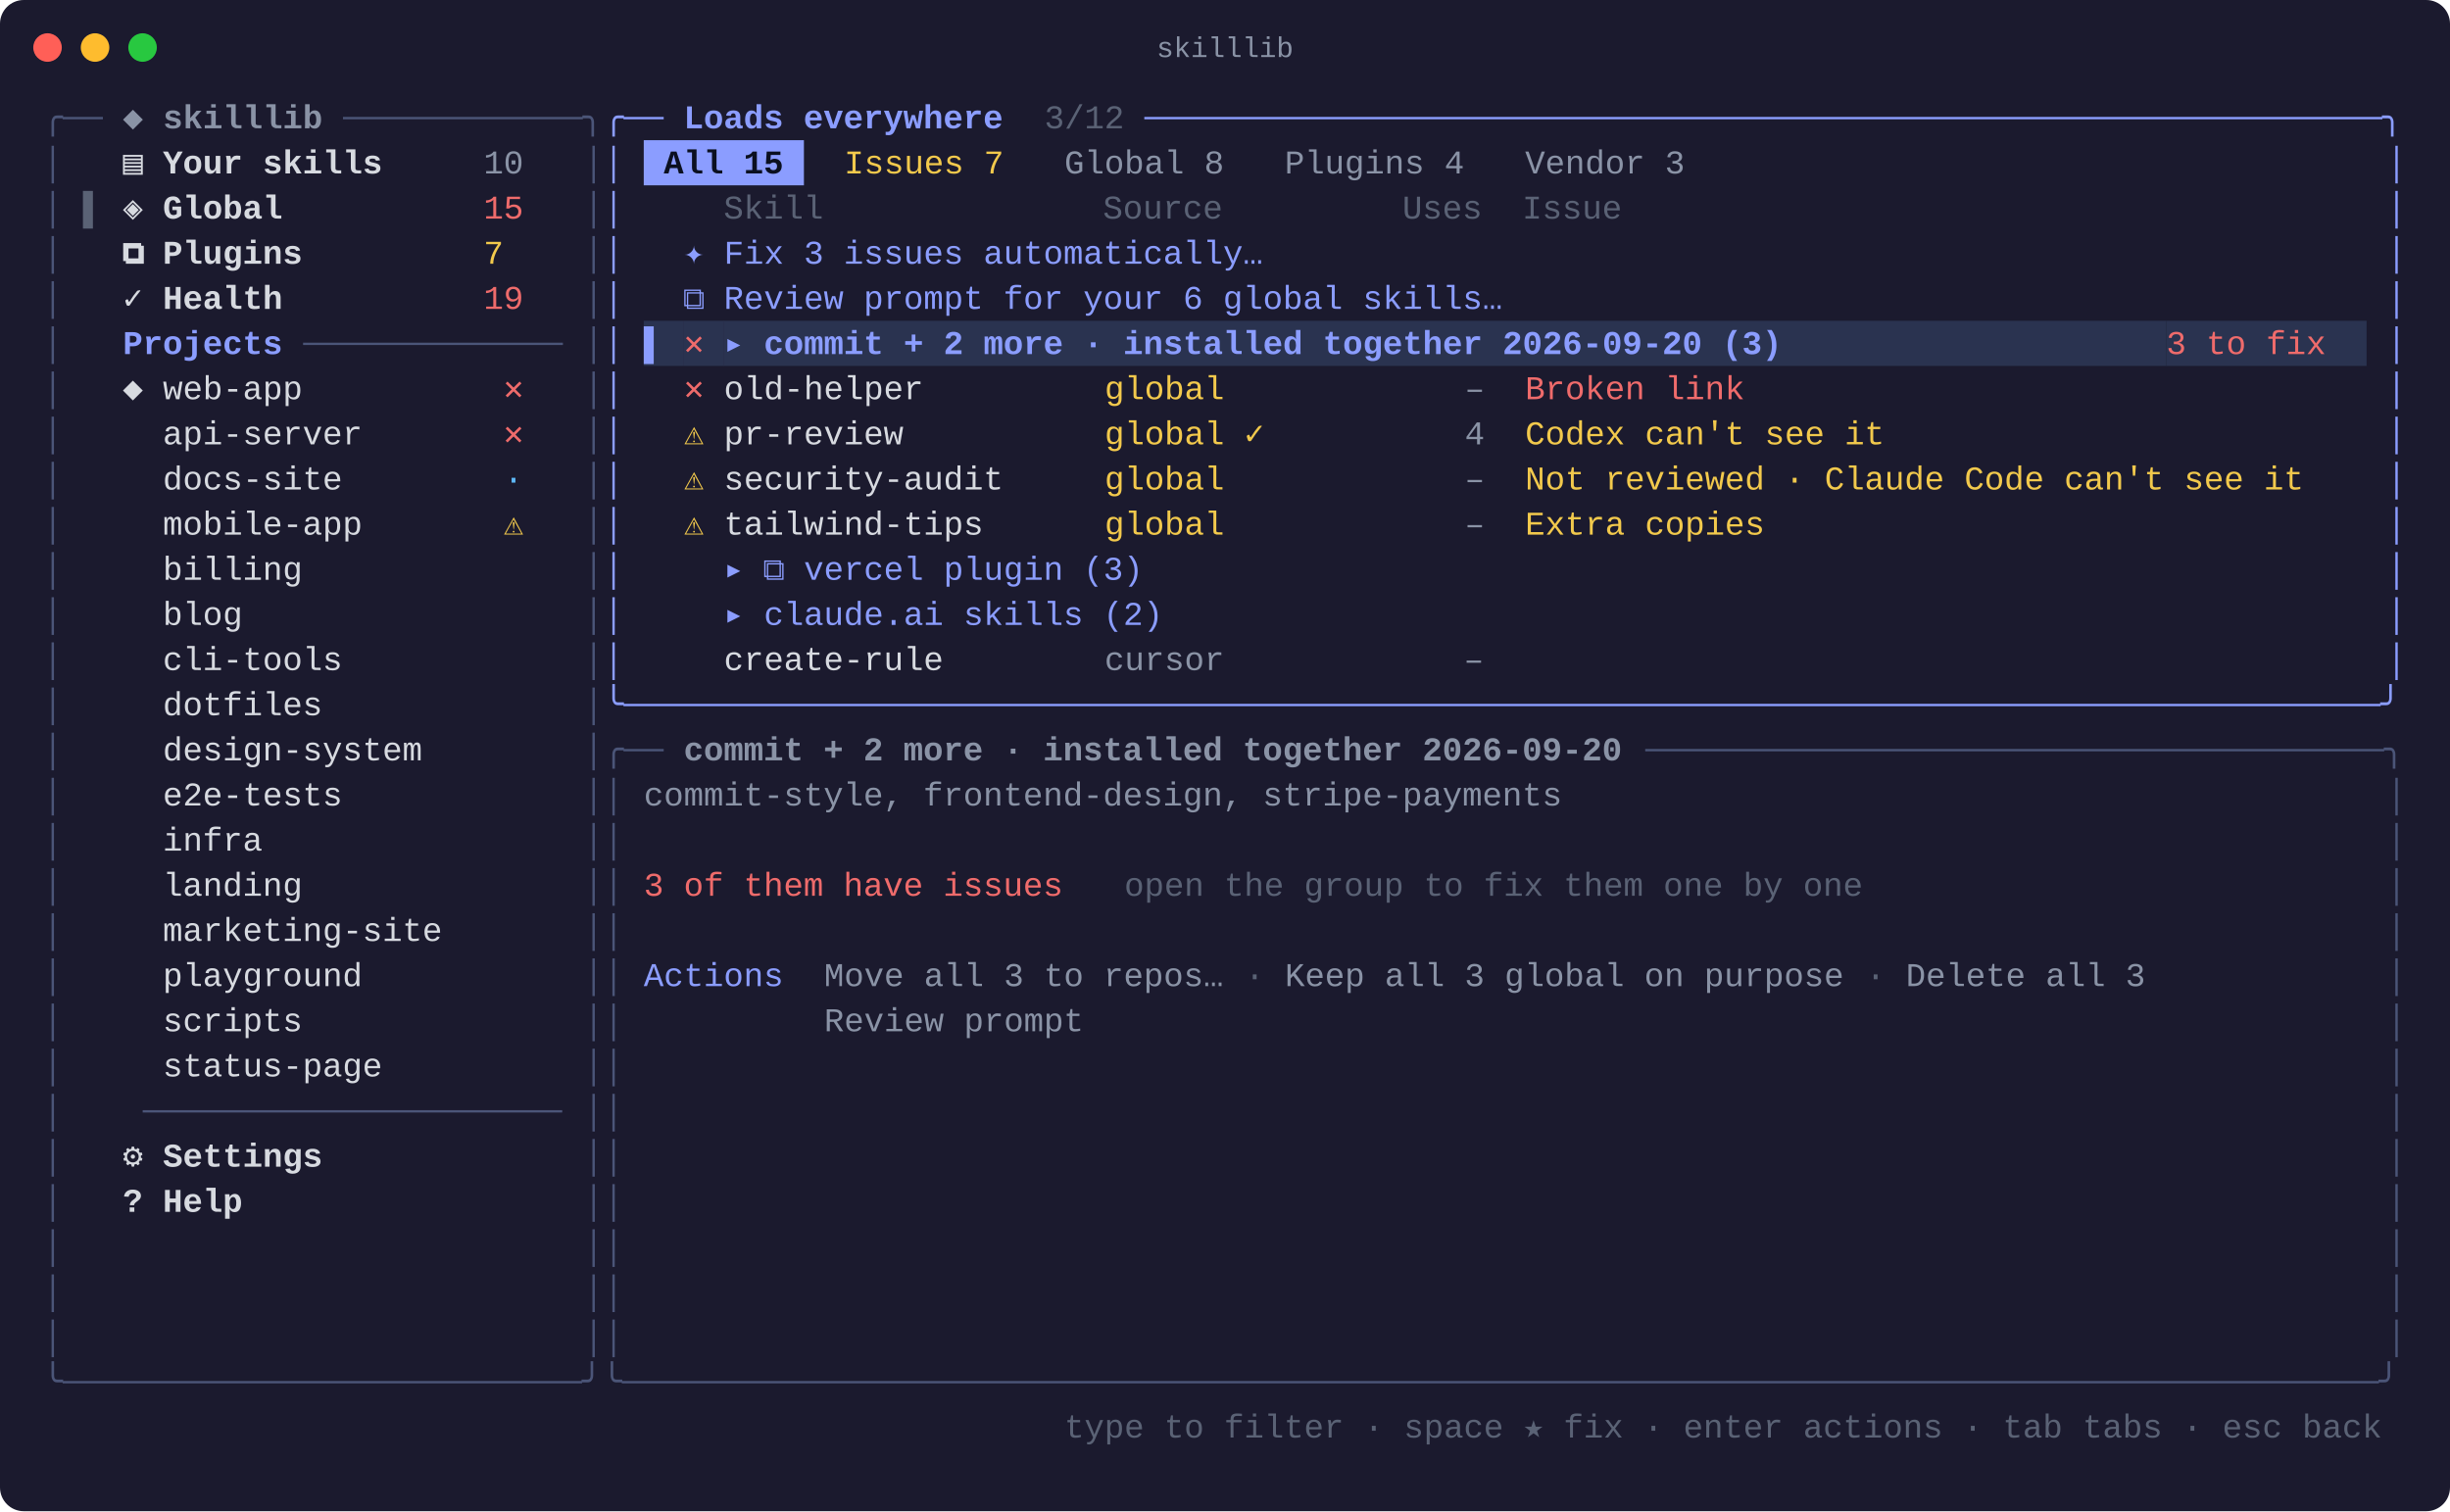
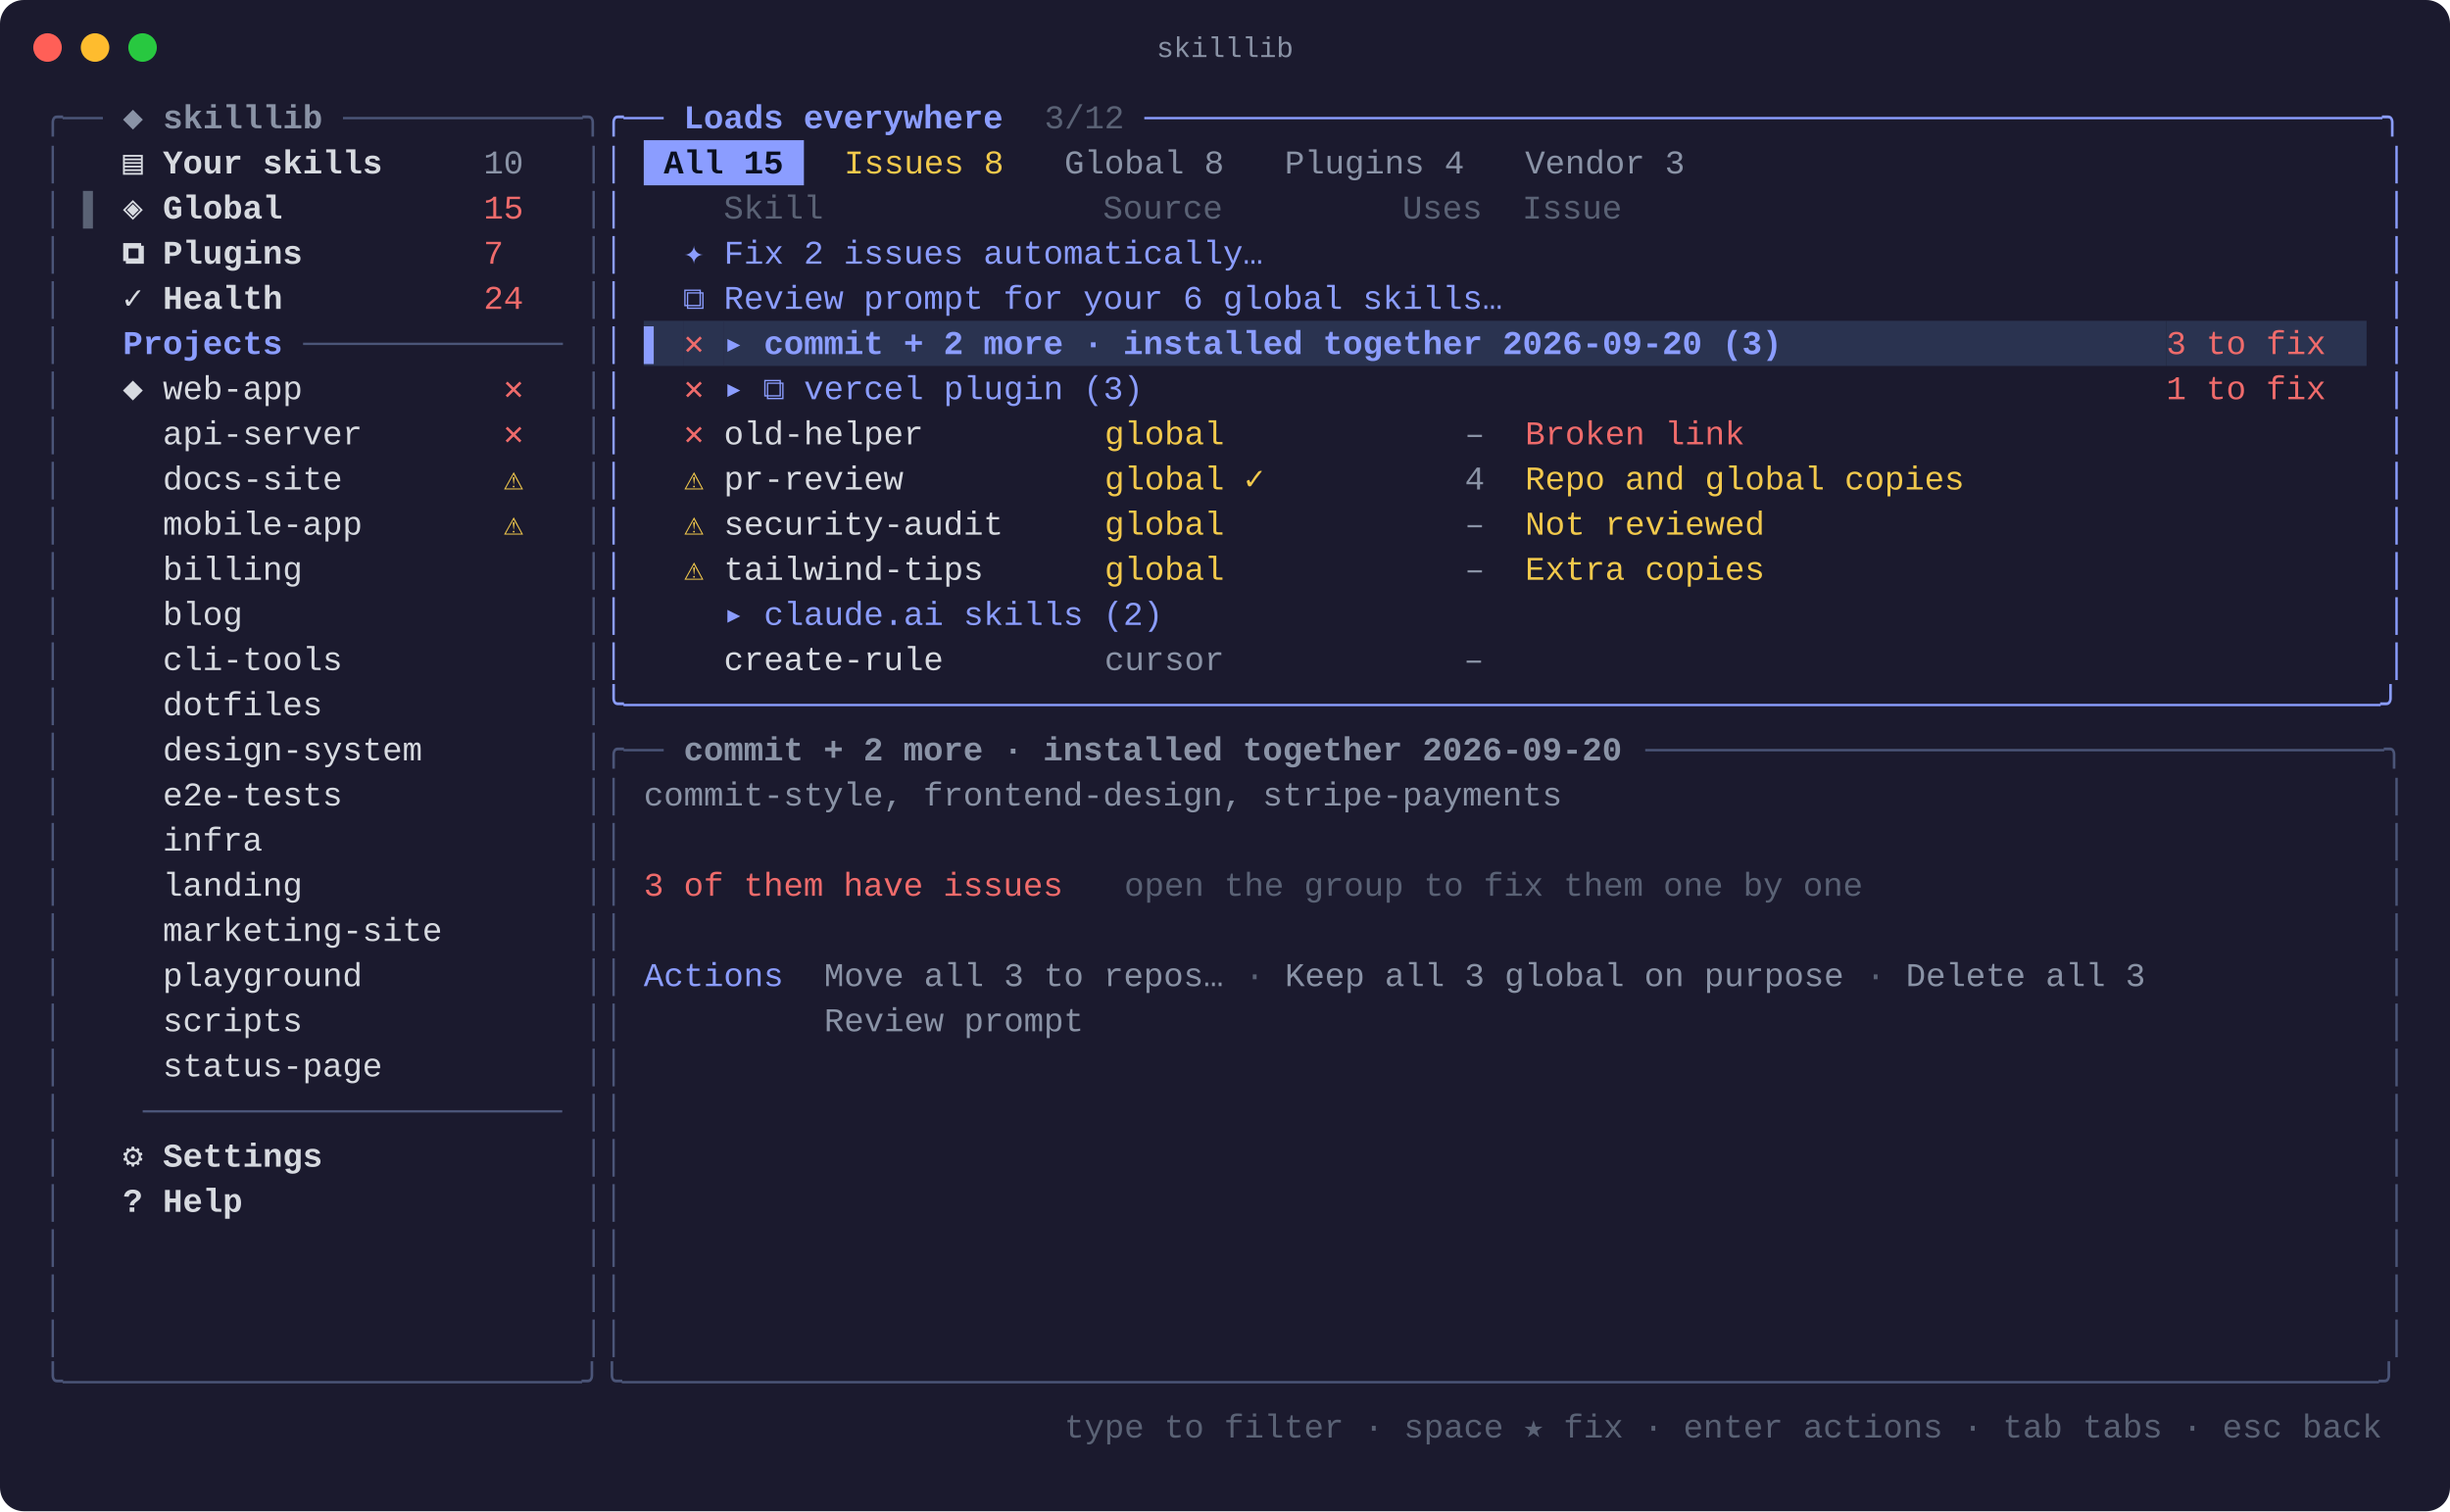
<svg xmlns="http://www.w3.org/2000/svg" width="1031" height="636" viewBox="0 0 1031 636" font-family="SFMono-Regular, Menlo, Consolas, 'Liberation Mono', monospace" font-size="14">
  <rect width="1031" height="636" rx="10" fill="#1b1a2e" />
  <circle cx="20" cy="20" r="6" fill="#ff5f57" />
  <circle cx="40" cy="20" r="6" fill="#febc2e" />
  <circle cx="60" cy="20" r="6" fill="#28c840" />
  <text x="515.5" y="24" fill="#8a93a6" font-size="12" text-anchor="middle">skilllib</text>
  <text x="18.0" y="54.0" fill="#4b5578" xml:space="preserve" textLength="25.3" lengthAdjust="spacingAndGlyphs">╭──</text>
  <text x="43.3" y="54.0" fill="#8a93a6" font-weight="bold" xml:space="preserve" textLength="101.2" lengthAdjust="spacingAndGlyphs"> ◆ skilllib </text>
  <text x="144.4" y="54.0" fill="#4b5578" xml:space="preserve" textLength="109.6" lengthAdjust="spacingAndGlyphs">────────────╮</text>
  <text x="254.0" y="54.0" fill="#8b9dff" xml:space="preserve" textLength="25.3" lengthAdjust="spacingAndGlyphs">╭──</text>
  <text x="279.3" y="54.0" fill="#8b9dff" font-weight="bold" xml:space="preserve" textLength="151.7" lengthAdjust="spacingAndGlyphs"> Loads everywhere </text>
  <text x="431.1" y="54.0" fill="#5a6275" xml:space="preserve" textLength="50.6" lengthAdjust="spacingAndGlyphs"> 3/12 </text>
  <text x="481.6" y="54.0" fill="#8b9dff" xml:space="preserve" textLength="531.1" lengthAdjust="spacingAndGlyphs">──────────────────────────────────────────────────────────────╮</text>
  <text x="18.0" y="73.0" fill="#4b5578" xml:space="preserve" textLength="8.4" lengthAdjust="spacingAndGlyphs">│</text>
  <text x="51.7" y="73.0" fill="#d7dae0" font-weight="bold" xml:space="preserve" textLength="151.7" lengthAdjust="spacingAndGlyphs">▤ Your skills     </text>
  <text x="203.5" y="73.0" fill="#8a93a6" xml:space="preserve" textLength="33.7" lengthAdjust="spacingAndGlyphs">10  </text>
  <text x="245.6" y="73.0" fill="#4b5578" xml:space="preserve" textLength="8.4" lengthAdjust="spacingAndGlyphs">│</text>
  <text x="254.0" y="73.0" fill="#8b9dff" xml:space="preserve" textLength="8.4" lengthAdjust="spacingAndGlyphs">│</text>
  <rect x="270.9" y="59.0" width="67.4" height="19" fill="#8b9dff" />
  <text x="270.9" y="73.0" fill="#0b1020" font-weight="bold" xml:space="preserve" textLength="67.4" lengthAdjust="spacingAndGlyphs"> All 15 </text>
-   <text x="346.8" y="73.0" fill="#f2c94c" xml:space="preserve" textLength="84.3" lengthAdjust="spacingAndGlyphs"> Issues 7 </text>
+   <text x="346.8" y="73.0" fill="#f2c94c" xml:space="preserve" textLength="84.3" lengthAdjust="spacingAndGlyphs"> Issues 8 </text>
  <text x="439.5" y="73.0" fill="#8a93a6" xml:space="preserve" textLength="84.3" lengthAdjust="spacingAndGlyphs"> Global 8 </text>
  <text x="532.2" y="73.0" fill="#8a93a6" xml:space="preserve" textLength="92.7" lengthAdjust="spacingAndGlyphs"> Plugins 4 </text>
  <text x="633.4" y="73.0" fill="#8a93a6" xml:space="preserve" textLength="84.3" lengthAdjust="spacingAndGlyphs"> Vendor 3 </text>
  <text x="1004.3" y="73.0" fill="#8b9dff" xml:space="preserve" textLength="8.4" lengthAdjust="spacingAndGlyphs">│</text>
  <text x="18.0" y="92.0" fill="#4b5578" xml:space="preserve" textLength="8.4" lengthAdjust="spacingAndGlyphs">│</text>
  <text x="34.9" y="92.0" fill="#5a6275" xml:space="preserve" textLength="16.9" lengthAdjust="spacingAndGlyphs">▌ </text>
  <text x="51.7" y="92.0" fill="#d7dae0" font-weight="bold" xml:space="preserve" textLength="151.7" lengthAdjust="spacingAndGlyphs">◈ Global          </text>
  <text x="203.5" y="92.0" fill="#ef6b6b" xml:space="preserve" textLength="33.7" lengthAdjust="spacingAndGlyphs">15  </text>
  <text x="245.6" y="92.0" fill="#4b5578" xml:space="preserve" textLength="8.4" lengthAdjust="spacingAndGlyphs">│</text>
  <text x="254.0" y="92.0" fill="#8b9dff" xml:space="preserve" textLength="8.4" lengthAdjust="spacingAndGlyphs">│</text>
  <text x="270.9" y="92.0" fill="#5a6275" xml:space="preserve" textLength="725.0" lengthAdjust="spacingAndGlyphs">    Skill              Source         Uses  Issue                                     </text>
  <text x="1004.3" y="92.0" fill="#8b9dff" xml:space="preserve" textLength="8.4" lengthAdjust="spacingAndGlyphs">│</text>
  <text x="18.0" y="111.0" fill="#4b5578" xml:space="preserve" textLength="8.4" lengthAdjust="spacingAndGlyphs">│</text>
  <text x="51.7" y="111.0" fill="#d7dae0" font-weight="bold" xml:space="preserve" textLength="151.7" lengthAdjust="spacingAndGlyphs">⧉ Plugins         </text>
-   <text x="203.5" y="111.0" fill="#f2c94c" xml:space="preserve" textLength="33.7" lengthAdjust="spacingAndGlyphs">7   </text>
+   <text x="203.5" y="111.0" fill="#ef6b6b" xml:space="preserve" textLength="33.7" lengthAdjust="spacingAndGlyphs">7   </text>
  <text x="245.6" y="111.0" fill="#4b5578" xml:space="preserve" textLength="8.4" lengthAdjust="spacingAndGlyphs">│</text>
  <text x="254.0" y="111.0" fill="#8b9dff" xml:space="preserve" textLength="8.4" lengthAdjust="spacingAndGlyphs">│</text>
-   <text x="287.8" y="111.0" fill="#8b9dff" xml:space="preserve" textLength="708.1" lengthAdjust="spacingAndGlyphs">✦ Fix 3 issues automatically…                                                       </text>
+   <text x="287.8" y="111.0" fill="#8b9dff" xml:space="preserve" textLength="708.1" lengthAdjust="spacingAndGlyphs">✦ Fix 2 issues automatically…                                                       </text>
  <text x="1004.3" y="111.0" fill="#8b9dff" xml:space="preserve" textLength="8.4" lengthAdjust="spacingAndGlyphs">│</text>
  <text x="18.0" y="130.0" fill="#4b5578" xml:space="preserve" textLength="8.4" lengthAdjust="spacingAndGlyphs">│</text>
  <text x="51.7" y="130.0" fill="#d7dae0" font-weight="bold" xml:space="preserve" textLength="151.7" lengthAdjust="spacingAndGlyphs">✓ Health          </text>
-   <text x="203.5" y="130.0" fill="#ef6b6b" xml:space="preserve" textLength="33.7" lengthAdjust="spacingAndGlyphs">19  </text>
+   <text x="203.5" y="130.0" fill="#ef6b6b" xml:space="preserve" textLength="33.7" lengthAdjust="spacingAndGlyphs">24  </text>
  <text x="245.6" y="130.0" fill="#4b5578" xml:space="preserve" textLength="8.4" lengthAdjust="spacingAndGlyphs">│</text>
  <text x="254.0" y="130.0" fill="#8b9dff" xml:space="preserve" textLength="8.4" lengthAdjust="spacingAndGlyphs">│</text>
  <text x="287.8" y="130.0" fill="#8b9dff" xml:space="preserve" textLength="708.1" lengthAdjust="spacingAndGlyphs">⧉ Review prompt for your 6 global skills…                                           </text>
  <text x="1004.3" y="130.0" fill="#8b9dff" xml:space="preserve" textLength="8.4" lengthAdjust="spacingAndGlyphs">│</text>
  <text x="18.0" y="149.0" fill="#4b5578" xml:space="preserve" textLength="8.4" lengthAdjust="spacingAndGlyphs">│</text>
  <text x="34.9" y="149.0" fill="#8b9dff" font-weight="bold" xml:space="preserve" textLength="92.7" lengthAdjust="spacingAndGlyphs">  Projects </text>
  <text x="127.6" y="149.0" fill="#4b5578" xml:space="preserve" textLength="109.6" lengthAdjust="spacingAndGlyphs">─────────────</text>
  <text x="245.6" y="149.0" fill="#4b5578" xml:space="preserve" textLength="8.4" lengthAdjust="spacingAndGlyphs">│</text>
  <text x="254.0" y="149.0" fill="#8b9dff" xml:space="preserve" textLength="8.4" lengthAdjust="spacingAndGlyphs">│</text>
  <rect x="270.9" y="135.0" width="16.9" height="19" fill="#2a3350" />
  <text x="270.9" y="149.0" fill="#8b9dff" xml:space="preserve" textLength="16.9" lengthAdjust="spacingAndGlyphs">▌ </text>
  <rect x="287.8" y="135.0" width="16.9" height="19" fill="#2a3350" />
  <text x="287.8" y="149.0" fill="#ef6b6b" xml:space="preserve" textLength="16.9" lengthAdjust="spacingAndGlyphs">✕ </text>
  <rect x="304.6" y="135.0" width="607.0" height="19" fill="#2a3350" />
  <text x="304.6" y="149.0" fill="#8b9dff" font-weight="bold" xml:space="preserve" textLength="607.0" lengthAdjust="spacingAndGlyphs">▸ commit + 2 more · installed together 2026-09-20 (3)                   </text>
  <rect x="911.6" y="135.0" width="84.3" height="19" fill="#2a3350" />
  <text x="911.6" y="149.0" fill="#ef6b6b" xml:space="preserve" textLength="84.3" lengthAdjust="spacingAndGlyphs">3 to fix  </text>
  <text x="1004.3" y="149.0" fill="#8b9dff" xml:space="preserve" textLength="8.4" lengthAdjust="spacingAndGlyphs">│</text>
  <text x="18.0" y="168.0" fill="#4b5578" xml:space="preserve" textLength="8.4" lengthAdjust="spacingAndGlyphs">│</text>
  <text x="51.7" y="168.0" fill="#d7dae0" xml:space="preserve" textLength="160.2" lengthAdjust="spacingAndGlyphs">◆ web-app          </text>
  <text x="211.9" y="168.0" fill="#ef6b6b" xml:space="preserve" textLength="25.3" lengthAdjust="spacingAndGlyphs">✕  </text>
  <text x="245.6" y="168.0" fill="#4b5578" xml:space="preserve" textLength="8.4" lengthAdjust="spacingAndGlyphs">│</text>
  <text x="254.0" y="168.0" fill="#8b9dff" xml:space="preserve" textLength="8.4" lengthAdjust="spacingAndGlyphs">│</text>
  <text x="287.8" y="168.0" fill="#ef6b6b" xml:space="preserve" textLength="16.9" lengthAdjust="spacingAndGlyphs">✕ </text>
-   <text x="304.6" y="168.0" fill="#d7dae0" xml:space="preserve" textLength="160.2" lengthAdjust="spacingAndGlyphs">old-helper         </text>
-   <text x="464.8" y="168.0" fill="#f2c94c" xml:space="preserve" textLength="118.0" lengthAdjust="spacingAndGlyphs">global        </text>
-   <text x="582.8" y="168.0" fill="#8a93a6" xml:space="preserve" textLength="50.6" lengthAdjust="spacingAndGlyphs">    – </text>
-   <text x="633.4" y="168.0" fill="#ef6b6b" xml:space="preserve" textLength="362.5" lengthAdjust="spacingAndGlyphs"> Broken link                               </text>
+   <text x="304.6" y="168.0" fill="#8b9dff" xml:space="preserve" textLength="607.0" lengthAdjust="spacingAndGlyphs">▸ ⧉ vercel plugin (3)                                                   </text>
+   <text x="911.6" y="168.0" fill="#ef6b6b" xml:space="preserve" textLength="84.3" lengthAdjust="spacingAndGlyphs">1 to fix  </text>
  <text x="1004.3" y="168.0" fill="#8b9dff" xml:space="preserve" textLength="8.4" lengthAdjust="spacingAndGlyphs">│</text>
  <text x="18.0" y="187.0" fill="#4b5578" xml:space="preserve" textLength="8.4" lengthAdjust="spacingAndGlyphs">│</text>
  <text x="51.7" y="187.0" fill="#d7dae0" xml:space="preserve" textLength="160.2" lengthAdjust="spacingAndGlyphs">  api-server       </text>
  <text x="211.9" y="187.0" fill="#ef6b6b" xml:space="preserve" textLength="25.3" lengthAdjust="spacingAndGlyphs">✕  </text>
  <text x="245.6" y="187.0" fill="#4b5578" xml:space="preserve" textLength="8.4" lengthAdjust="spacingAndGlyphs">│</text>
  <text x="254.0" y="187.0" fill="#8b9dff" xml:space="preserve" textLength="8.4" lengthAdjust="spacingAndGlyphs">│</text>
-   <text x="287.8" y="187.0" fill="#f2c94c" xml:space="preserve" textLength="16.9" lengthAdjust="spacingAndGlyphs">⚠ </text>
-   <text x="304.6" y="187.0" fill="#d7dae0" xml:space="preserve" textLength="160.2" lengthAdjust="spacingAndGlyphs">pr-review          </text>
-   <text x="464.8" y="187.0" fill="#f2c94c" xml:space="preserve" textLength="118.0" lengthAdjust="spacingAndGlyphs">global ✓      </text>
-   <text x="582.8" y="187.0" fill="#8a93a6" xml:space="preserve" textLength="50.6" lengthAdjust="spacingAndGlyphs">    4 </text>
-   <text x="633.4" y="187.0" fill="#f2c94c" xml:space="preserve" textLength="362.5" lengthAdjust="spacingAndGlyphs"> Codex can't see it                        </text>
+   <text x="287.8" y="187.0" fill="#ef6b6b" xml:space="preserve" textLength="16.9" lengthAdjust="spacingAndGlyphs">✕ </text>
+   <text x="304.6" y="187.0" fill="#d7dae0" xml:space="preserve" textLength="160.2" lengthAdjust="spacingAndGlyphs">old-helper         </text>
+   <text x="464.8" y="187.0" fill="#f2c94c" xml:space="preserve" textLength="118.0" lengthAdjust="spacingAndGlyphs">global        </text>
+   <text x="582.8" y="187.0" fill="#8a93a6" xml:space="preserve" textLength="50.6" lengthAdjust="spacingAndGlyphs">    – </text>
+   <text x="633.4" y="187.0" fill="#ef6b6b" xml:space="preserve" textLength="362.5" lengthAdjust="spacingAndGlyphs"> Broken link                               </text>
  <text x="1004.3" y="187.0" fill="#8b9dff" xml:space="preserve" textLength="8.4" lengthAdjust="spacingAndGlyphs">│</text>
  <text x="18.0" y="206.0" fill="#4b5578" xml:space="preserve" textLength="8.4" lengthAdjust="spacingAndGlyphs">│</text>
  <text x="51.7" y="206.0" fill="#d7dae0" xml:space="preserve" textLength="160.2" lengthAdjust="spacingAndGlyphs">  docs-site        </text>
-   <text x="211.9" y="206.0" fill="#5eb8f7" xml:space="preserve" textLength="25.3" lengthAdjust="spacingAndGlyphs">·  </text>
+   <text x="211.9" y="206.0" fill="#f2c94c" xml:space="preserve" textLength="25.3" lengthAdjust="spacingAndGlyphs">⚠  </text>
  <text x="245.6" y="206.0" fill="#4b5578" xml:space="preserve" textLength="8.4" lengthAdjust="spacingAndGlyphs">│</text>
  <text x="254.0" y="206.0" fill="#8b9dff" xml:space="preserve" textLength="8.4" lengthAdjust="spacingAndGlyphs">│</text>
  <text x="287.8" y="206.0" fill="#f2c94c" xml:space="preserve" textLength="16.9" lengthAdjust="spacingAndGlyphs">⚠ </text>
-   <text x="304.6" y="206.0" fill="#d7dae0" xml:space="preserve" textLength="160.2" lengthAdjust="spacingAndGlyphs">security-audit     </text>
-   <text x="464.8" y="206.0" fill="#f2c94c" xml:space="preserve" textLength="118.0" lengthAdjust="spacingAndGlyphs">global        </text>
-   <text x="582.8" y="206.0" fill="#8a93a6" xml:space="preserve" textLength="50.6" lengthAdjust="spacingAndGlyphs">    – </text>
-   <text x="633.4" y="206.0" fill="#f2c94c" xml:space="preserve" textLength="362.5" lengthAdjust="spacingAndGlyphs"> Not reviewed · Claude Code can't see it   </text>
+   <text x="304.6" y="206.0" fill="#d7dae0" xml:space="preserve" textLength="160.2" lengthAdjust="spacingAndGlyphs">pr-review          </text>
+   <text x="464.8" y="206.0" fill="#f2c94c" xml:space="preserve" textLength="118.0" lengthAdjust="spacingAndGlyphs">global ✓      </text>
+   <text x="582.8" y="206.0" fill="#8a93a6" xml:space="preserve" textLength="50.6" lengthAdjust="spacingAndGlyphs">    4 </text>
+   <text x="633.4" y="206.0" fill="#f2c94c" xml:space="preserve" textLength="362.5" lengthAdjust="spacingAndGlyphs"> Repo and global copies                    </text>
  <text x="1004.3" y="206.0" fill="#8b9dff" xml:space="preserve" textLength="8.4" lengthAdjust="spacingAndGlyphs">│</text>
  <text x="18.0" y="225.0" fill="#4b5578" xml:space="preserve" textLength="8.4" lengthAdjust="spacingAndGlyphs">│</text>
  <text x="51.7" y="225.0" fill="#d7dae0" xml:space="preserve" textLength="160.2" lengthAdjust="spacingAndGlyphs">  mobile-app       </text>
  <text x="211.9" y="225.0" fill="#f2c94c" xml:space="preserve" textLength="25.3" lengthAdjust="spacingAndGlyphs">⚠  </text>
  <text x="245.6" y="225.0" fill="#4b5578" xml:space="preserve" textLength="8.4" lengthAdjust="spacingAndGlyphs">│</text>
  <text x="254.0" y="225.0" fill="#8b9dff" xml:space="preserve" textLength="8.4" lengthAdjust="spacingAndGlyphs">│</text>
  <text x="287.8" y="225.0" fill="#f2c94c" xml:space="preserve" textLength="16.9" lengthAdjust="spacingAndGlyphs">⚠ </text>
-   <text x="304.6" y="225.0" fill="#d7dae0" xml:space="preserve" textLength="160.2" lengthAdjust="spacingAndGlyphs">tailwind-tips      </text>
+   <text x="304.6" y="225.0" fill="#d7dae0" xml:space="preserve" textLength="160.2" lengthAdjust="spacingAndGlyphs">security-audit     </text>
  <text x="464.8" y="225.0" fill="#f2c94c" xml:space="preserve" textLength="118.0" lengthAdjust="spacingAndGlyphs">global        </text>
  <text x="582.8" y="225.0" fill="#8a93a6" xml:space="preserve" textLength="50.6" lengthAdjust="spacingAndGlyphs">    – </text>
-   <text x="633.4" y="225.0" fill="#f2c94c" xml:space="preserve" textLength="362.5" lengthAdjust="spacingAndGlyphs"> Extra copies                              </text>
+   <text x="633.4" y="225.0" fill="#f2c94c" xml:space="preserve" textLength="362.5" lengthAdjust="spacingAndGlyphs"> Not reviewed                              </text>
  <text x="1004.3" y="225.0" fill="#8b9dff" xml:space="preserve" textLength="8.4" lengthAdjust="spacingAndGlyphs">│</text>
  <text x="18.0" y="244.0" fill="#4b5578" xml:space="preserve" textLength="8.4" lengthAdjust="spacingAndGlyphs">│</text>
  <text x="51.7" y="244.0" fill="#d7dae0" xml:space="preserve" textLength="193.9" lengthAdjust="spacingAndGlyphs">  billing              </text>
  <text x="245.6" y="244.0" fill="#4b5578" xml:space="preserve" textLength="8.4" lengthAdjust="spacingAndGlyphs">│</text>
  <text x="254.0" y="244.0" fill="#8b9dff" xml:space="preserve" textLength="8.4" lengthAdjust="spacingAndGlyphs">│</text>
-   <text x="304.6" y="244.0" fill="#8b9dff" xml:space="preserve" textLength="607.0" lengthAdjust="spacingAndGlyphs">▸ ⧉ vercel plugin (3)                                                   </text>
+   <text x="287.8" y="244.0" fill="#f2c94c" xml:space="preserve" textLength="16.9" lengthAdjust="spacingAndGlyphs">⚠ </text>
+   <text x="304.6" y="244.0" fill="#d7dae0" xml:space="preserve" textLength="160.2" lengthAdjust="spacingAndGlyphs">tailwind-tips      </text>
+   <text x="464.8" y="244.0" fill="#f2c94c" xml:space="preserve" textLength="118.0" lengthAdjust="spacingAndGlyphs">global        </text>
+   <text x="582.8" y="244.0" fill="#8a93a6" xml:space="preserve" textLength="50.6" lengthAdjust="spacingAndGlyphs">    – </text>
+   <text x="633.4" y="244.0" fill="#f2c94c" xml:space="preserve" textLength="362.5" lengthAdjust="spacingAndGlyphs"> Extra copies                              </text>
  <text x="1004.3" y="244.0" fill="#8b9dff" xml:space="preserve" textLength="8.4" lengthAdjust="spacingAndGlyphs">│</text>
  <text x="18.0" y="263.0" fill="#4b5578" xml:space="preserve" textLength="8.4" lengthAdjust="spacingAndGlyphs">│</text>
  <text x="51.7" y="263.0" fill="#d7dae0" xml:space="preserve" textLength="193.9" lengthAdjust="spacingAndGlyphs">  blog                 </text>
  <text x="245.6" y="263.0" fill="#4b5578" xml:space="preserve" textLength="8.4" lengthAdjust="spacingAndGlyphs">│</text>
  <text x="254.0" y="263.0" fill="#8b9dff" xml:space="preserve" textLength="8.4" lengthAdjust="spacingAndGlyphs">│</text>
  <text x="304.6" y="263.0" fill="#8b9dff" xml:space="preserve" textLength="607.0" lengthAdjust="spacingAndGlyphs">▸ claude.ai skills (2)                                                  </text>
  <text x="1004.3" y="263.0" fill="#8b9dff" xml:space="preserve" textLength="8.4" lengthAdjust="spacingAndGlyphs">│</text>
  <text x="18.0" y="282.0" fill="#4b5578" xml:space="preserve" textLength="8.4" lengthAdjust="spacingAndGlyphs">│</text>
  <text x="51.7" y="282.0" fill="#d7dae0" xml:space="preserve" textLength="193.9" lengthAdjust="spacingAndGlyphs">  cli-tools            </text>
  <text x="245.6" y="282.0" fill="#4b5578" xml:space="preserve" textLength="8.4" lengthAdjust="spacingAndGlyphs">│</text>
  <text x="254.0" y="282.0" fill="#8b9dff" xml:space="preserve" textLength="8.4" lengthAdjust="spacingAndGlyphs">│</text>
  <text x="287.8" y="282.0" fill="#d7dae0" xml:space="preserve" textLength="177.0" lengthAdjust="spacingAndGlyphs">  create-rule        </text>
  <text x="464.8" y="282.0" fill="#8a93a6" xml:space="preserve" textLength="168.6" lengthAdjust="spacingAndGlyphs">cursor            – </text>
  <text x="1004.3" y="282.0" fill="#8b9dff" xml:space="preserve" textLength="8.4" lengthAdjust="spacingAndGlyphs">│</text>
  <text x="18.0" y="301.0" fill="#4b5578" xml:space="preserve" textLength="8.4" lengthAdjust="spacingAndGlyphs">│</text>
  <text x="51.7" y="301.0" fill="#d7dae0" xml:space="preserve" textLength="193.9" lengthAdjust="spacingAndGlyphs">  dotfiles             </text>
  <text x="245.6" y="301.0" fill="#4b5578" xml:space="preserve" textLength="8.4" lengthAdjust="spacingAndGlyphs">│</text>
  <text x="254.0" y="301.0" fill="#8b9dff" xml:space="preserve" textLength="758.7" lengthAdjust="spacingAndGlyphs">╰────────────────────────────────────────────────────────────────────────────────────────╯</text>
  <text x="18.0" y="320.0" fill="#4b5578" xml:space="preserve" textLength="8.4" lengthAdjust="spacingAndGlyphs">│</text>
  <text x="51.7" y="320.0" fill="#d7dae0" xml:space="preserve" textLength="193.9" lengthAdjust="spacingAndGlyphs">  design-system        </text>
  <text x="245.6" y="320.0" fill="#4b5578" xml:space="preserve" textLength="33.7" lengthAdjust="spacingAndGlyphs">│╭──</text>
  <text x="279.3" y="320.0" fill="#8a93a6" font-weight="bold" xml:space="preserve" textLength="413.1" lengthAdjust="spacingAndGlyphs"> commit + 2 more · installed together 2026-09-20 </text>
  <text x="692.4" y="320.0" fill="#4b5578" xml:space="preserve" textLength="320.3" lengthAdjust="spacingAndGlyphs">─────────────────────────────────────╮</text>
  <text x="18.0" y="339.0" fill="#4b5578" xml:space="preserve" textLength="8.4" lengthAdjust="spacingAndGlyphs">│</text>
  <text x="51.7" y="339.0" fill="#d7dae0" xml:space="preserve" textLength="193.9" lengthAdjust="spacingAndGlyphs">  e2e-tests            </text>
  <text x="245.6" y="339.0" fill="#4b5578" xml:space="preserve" textLength="16.9" lengthAdjust="spacingAndGlyphs">││</text>
  <text x="270.9" y="339.0" fill="#8a93a6" xml:space="preserve" textLength="387.8" lengthAdjust="spacingAndGlyphs">commit-style, frontend-design, stripe-payments</text>
  <text x="1004.3" y="339.0" fill="#4b5578" xml:space="preserve" textLength="8.4" lengthAdjust="spacingAndGlyphs">│</text>
  <text x="18.0" y="358.0" fill="#4b5578" xml:space="preserve" textLength="8.4" lengthAdjust="spacingAndGlyphs">│</text>
  <text x="51.7" y="358.0" fill="#d7dae0" xml:space="preserve" textLength="193.9" lengthAdjust="spacingAndGlyphs">  infra                </text>
  <text x="245.6" y="358.0" fill="#4b5578" xml:space="preserve" textLength="16.9" lengthAdjust="spacingAndGlyphs">││</text>
  <text x="1004.3" y="358.0" fill="#4b5578" xml:space="preserve" textLength="8.4" lengthAdjust="spacingAndGlyphs">│</text>
  <text x="18.0" y="377.0" fill="#4b5578" xml:space="preserve" textLength="8.4" lengthAdjust="spacingAndGlyphs">│</text>
  <text x="51.7" y="377.0" fill="#d7dae0" xml:space="preserve" textLength="193.9" lengthAdjust="spacingAndGlyphs">  landing              </text>
  <text x="245.6" y="377.0" fill="#4b5578" xml:space="preserve" textLength="16.9" lengthAdjust="spacingAndGlyphs">││</text>
  <text x="270.9" y="377.0" fill="#ef6b6b" xml:space="preserve" textLength="177.0" lengthAdjust="spacingAndGlyphs">3 of them have issues</text>
  <text x="447.9" y="377.0" fill="#5a6275" xml:space="preserve" textLength="337.2" lengthAdjust="spacingAndGlyphs">   open the group to fix them one by one</text>
  <text x="1004.3" y="377.0" fill="#4b5578" xml:space="preserve" textLength="8.4" lengthAdjust="spacingAndGlyphs">│</text>
  <text x="18.0" y="396.0" fill="#4b5578" xml:space="preserve" textLength="8.4" lengthAdjust="spacingAndGlyphs">│</text>
  <text x="51.7" y="396.0" fill="#d7dae0" xml:space="preserve" textLength="193.9" lengthAdjust="spacingAndGlyphs">  marketing-site       </text>
  <text x="245.6" y="396.0" fill="#4b5578" xml:space="preserve" textLength="16.9" lengthAdjust="spacingAndGlyphs">││</text>
  <text x="1004.3" y="396.0" fill="#4b5578" xml:space="preserve" textLength="8.4" lengthAdjust="spacingAndGlyphs">│</text>
  <text x="18.0" y="415.0" fill="#4b5578" xml:space="preserve" textLength="8.4" lengthAdjust="spacingAndGlyphs">│</text>
  <text x="51.7" y="415.0" fill="#d7dae0" xml:space="preserve" textLength="193.9" lengthAdjust="spacingAndGlyphs">  playground           </text>
  <text x="245.6" y="415.0" fill="#4b5578" xml:space="preserve" textLength="16.9" lengthAdjust="spacingAndGlyphs">││</text>
  <text x="270.9" y="415.0" fill="#8b9dff" xml:space="preserve" textLength="75.9" lengthAdjust="spacingAndGlyphs">Actions  </text>
  <text x="346.8" y="415.0" fill="#8a93a6" xml:space="preserve" textLength="168.6" lengthAdjust="spacingAndGlyphs">Move all 3 to repos…</text>
  <text x="515.4" y="415.0" fill="#5a6275" xml:space="preserve" textLength="25.3" lengthAdjust="spacingAndGlyphs"> · </text>
  <text x="540.7" y="415.0" fill="#8a93a6" xml:space="preserve" textLength="236.0" lengthAdjust="spacingAndGlyphs">Keep all 3 global on purpose</text>
  <text x="776.7" y="415.0" fill="#5a6275" xml:space="preserve" textLength="25.3" lengthAdjust="spacingAndGlyphs"> · </text>
  <text x="802.0" y="415.0" fill="#8a93a6" xml:space="preserve" textLength="101.2" lengthAdjust="spacingAndGlyphs">Delete all 3</text>
  <text x="1004.3" y="415.0" fill="#4b5578" xml:space="preserve" textLength="8.4" lengthAdjust="spacingAndGlyphs">│</text>
  <text x="18.0" y="434.0" fill="#4b5578" xml:space="preserve" textLength="8.4" lengthAdjust="spacingAndGlyphs">│</text>
  <text x="51.7" y="434.0" fill="#d7dae0" xml:space="preserve" textLength="193.9" lengthAdjust="spacingAndGlyphs">  scripts              </text>
  <text x="245.6" y="434.0" fill="#4b5578" xml:space="preserve" textLength="16.9" lengthAdjust="spacingAndGlyphs">││</text>
  <text x="346.8" y="434.0" fill="#8a93a6" xml:space="preserve" textLength="109.6" lengthAdjust="spacingAndGlyphs">Review prompt</text>
  <text x="1004.3" y="434.0" fill="#4b5578" xml:space="preserve" textLength="8.4" lengthAdjust="spacingAndGlyphs">│</text>
  <text x="18.0" y="453.0" fill="#4b5578" xml:space="preserve" textLength="8.4" lengthAdjust="spacingAndGlyphs">│</text>
  <text x="51.7" y="453.0" fill="#d7dae0" xml:space="preserve" textLength="193.9" lengthAdjust="spacingAndGlyphs">  status-page          </text>
  <text x="245.6" y="453.0" fill="#4b5578" xml:space="preserve" textLength="16.9" lengthAdjust="spacingAndGlyphs">││</text>
  <text x="1004.3" y="453.0" fill="#4b5578" xml:space="preserve" textLength="8.4" lengthAdjust="spacingAndGlyphs">│</text>
  <text x="18.0" y="472.0" fill="#4b5578" xml:space="preserve" textLength="8.4" lengthAdjust="spacingAndGlyphs">│</text>
  <text x="60.1" y="472.0" fill="#4b5578" xml:space="preserve" textLength="177.0" lengthAdjust="spacingAndGlyphs">─────────────────────</text>
  <text x="245.6" y="472.0" fill="#4b5578" xml:space="preserve" textLength="16.9" lengthAdjust="spacingAndGlyphs">││</text>
  <text x="1004.3" y="472.0" fill="#4b5578" xml:space="preserve" textLength="8.4" lengthAdjust="spacingAndGlyphs">│</text>
  <text x="18.0" y="491.0" fill="#4b5578" xml:space="preserve" textLength="8.4" lengthAdjust="spacingAndGlyphs">│</text>
  <text x="51.7" y="491.0" fill="#d7dae0" font-weight="bold" xml:space="preserve" textLength="185.5" lengthAdjust="spacingAndGlyphs">⚙ Settings            </text>
  <text x="245.6" y="491.0" fill="#4b5578" xml:space="preserve" textLength="16.9" lengthAdjust="spacingAndGlyphs">││</text>
  <text x="1004.3" y="491.0" fill="#4b5578" xml:space="preserve" textLength="8.4" lengthAdjust="spacingAndGlyphs">│</text>
  <text x="18.0" y="510.0" fill="#4b5578" xml:space="preserve" textLength="8.4" lengthAdjust="spacingAndGlyphs">│</text>
  <text x="51.7" y="510.0" fill="#d7dae0" font-weight="bold" xml:space="preserve" textLength="185.5" lengthAdjust="spacingAndGlyphs">? Help                </text>
  <text x="245.6" y="510.0" fill="#4b5578" xml:space="preserve" textLength="16.9" lengthAdjust="spacingAndGlyphs">││</text>
  <text x="1004.3" y="510.0" fill="#4b5578" xml:space="preserve" textLength="8.4" lengthAdjust="spacingAndGlyphs">│</text>
  <text x="18.0" y="529.0" fill="#4b5578" xml:space="preserve" textLength="8.4" lengthAdjust="spacingAndGlyphs">│</text>
  <text x="245.6" y="529.0" fill="#4b5578" xml:space="preserve" textLength="16.9" lengthAdjust="spacingAndGlyphs">││</text>
  <text x="1004.3" y="529.0" fill="#4b5578" xml:space="preserve" textLength="8.4" lengthAdjust="spacingAndGlyphs">│</text>
  <text x="18.0" y="548.0" fill="#4b5578" xml:space="preserve" textLength="8.4" lengthAdjust="spacingAndGlyphs">│</text>
  <text x="245.6" y="548.0" fill="#4b5578" xml:space="preserve" textLength="16.9" lengthAdjust="spacingAndGlyphs">││</text>
  <text x="1004.3" y="548.0" fill="#4b5578" xml:space="preserve" textLength="8.4" lengthAdjust="spacingAndGlyphs">│</text>
  <text x="18.0" y="567.0" fill="#4b5578" xml:space="preserve" textLength="8.4" lengthAdjust="spacingAndGlyphs">│</text>
  <text x="245.6" y="567.0" fill="#4b5578" xml:space="preserve" textLength="16.9" lengthAdjust="spacingAndGlyphs">││</text>
  <text x="1004.3" y="567.0" fill="#4b5578" xml:space="preserve" textLength="8.4" lengthAdjust="spacingAndGlyphs">│</text>
  <text x="18.0" y="586.0" fill="#4b5578" xml:space="preserve" textLength="994.7" lengthAdjust="spacingAndGlyphs">╰──────────────────────────╯╰────────────────────────────────────────────────────────────────────────────────────────╯</text>
  <text x="447.9" y="605.0" fill="#5a6275" xml:space="preserve" textLength="564.8" lengthAdjust="spacingAndGlyphs">type to filter · space ★ fix · enter actions · tab tabs · esc back </text>
</svg>
